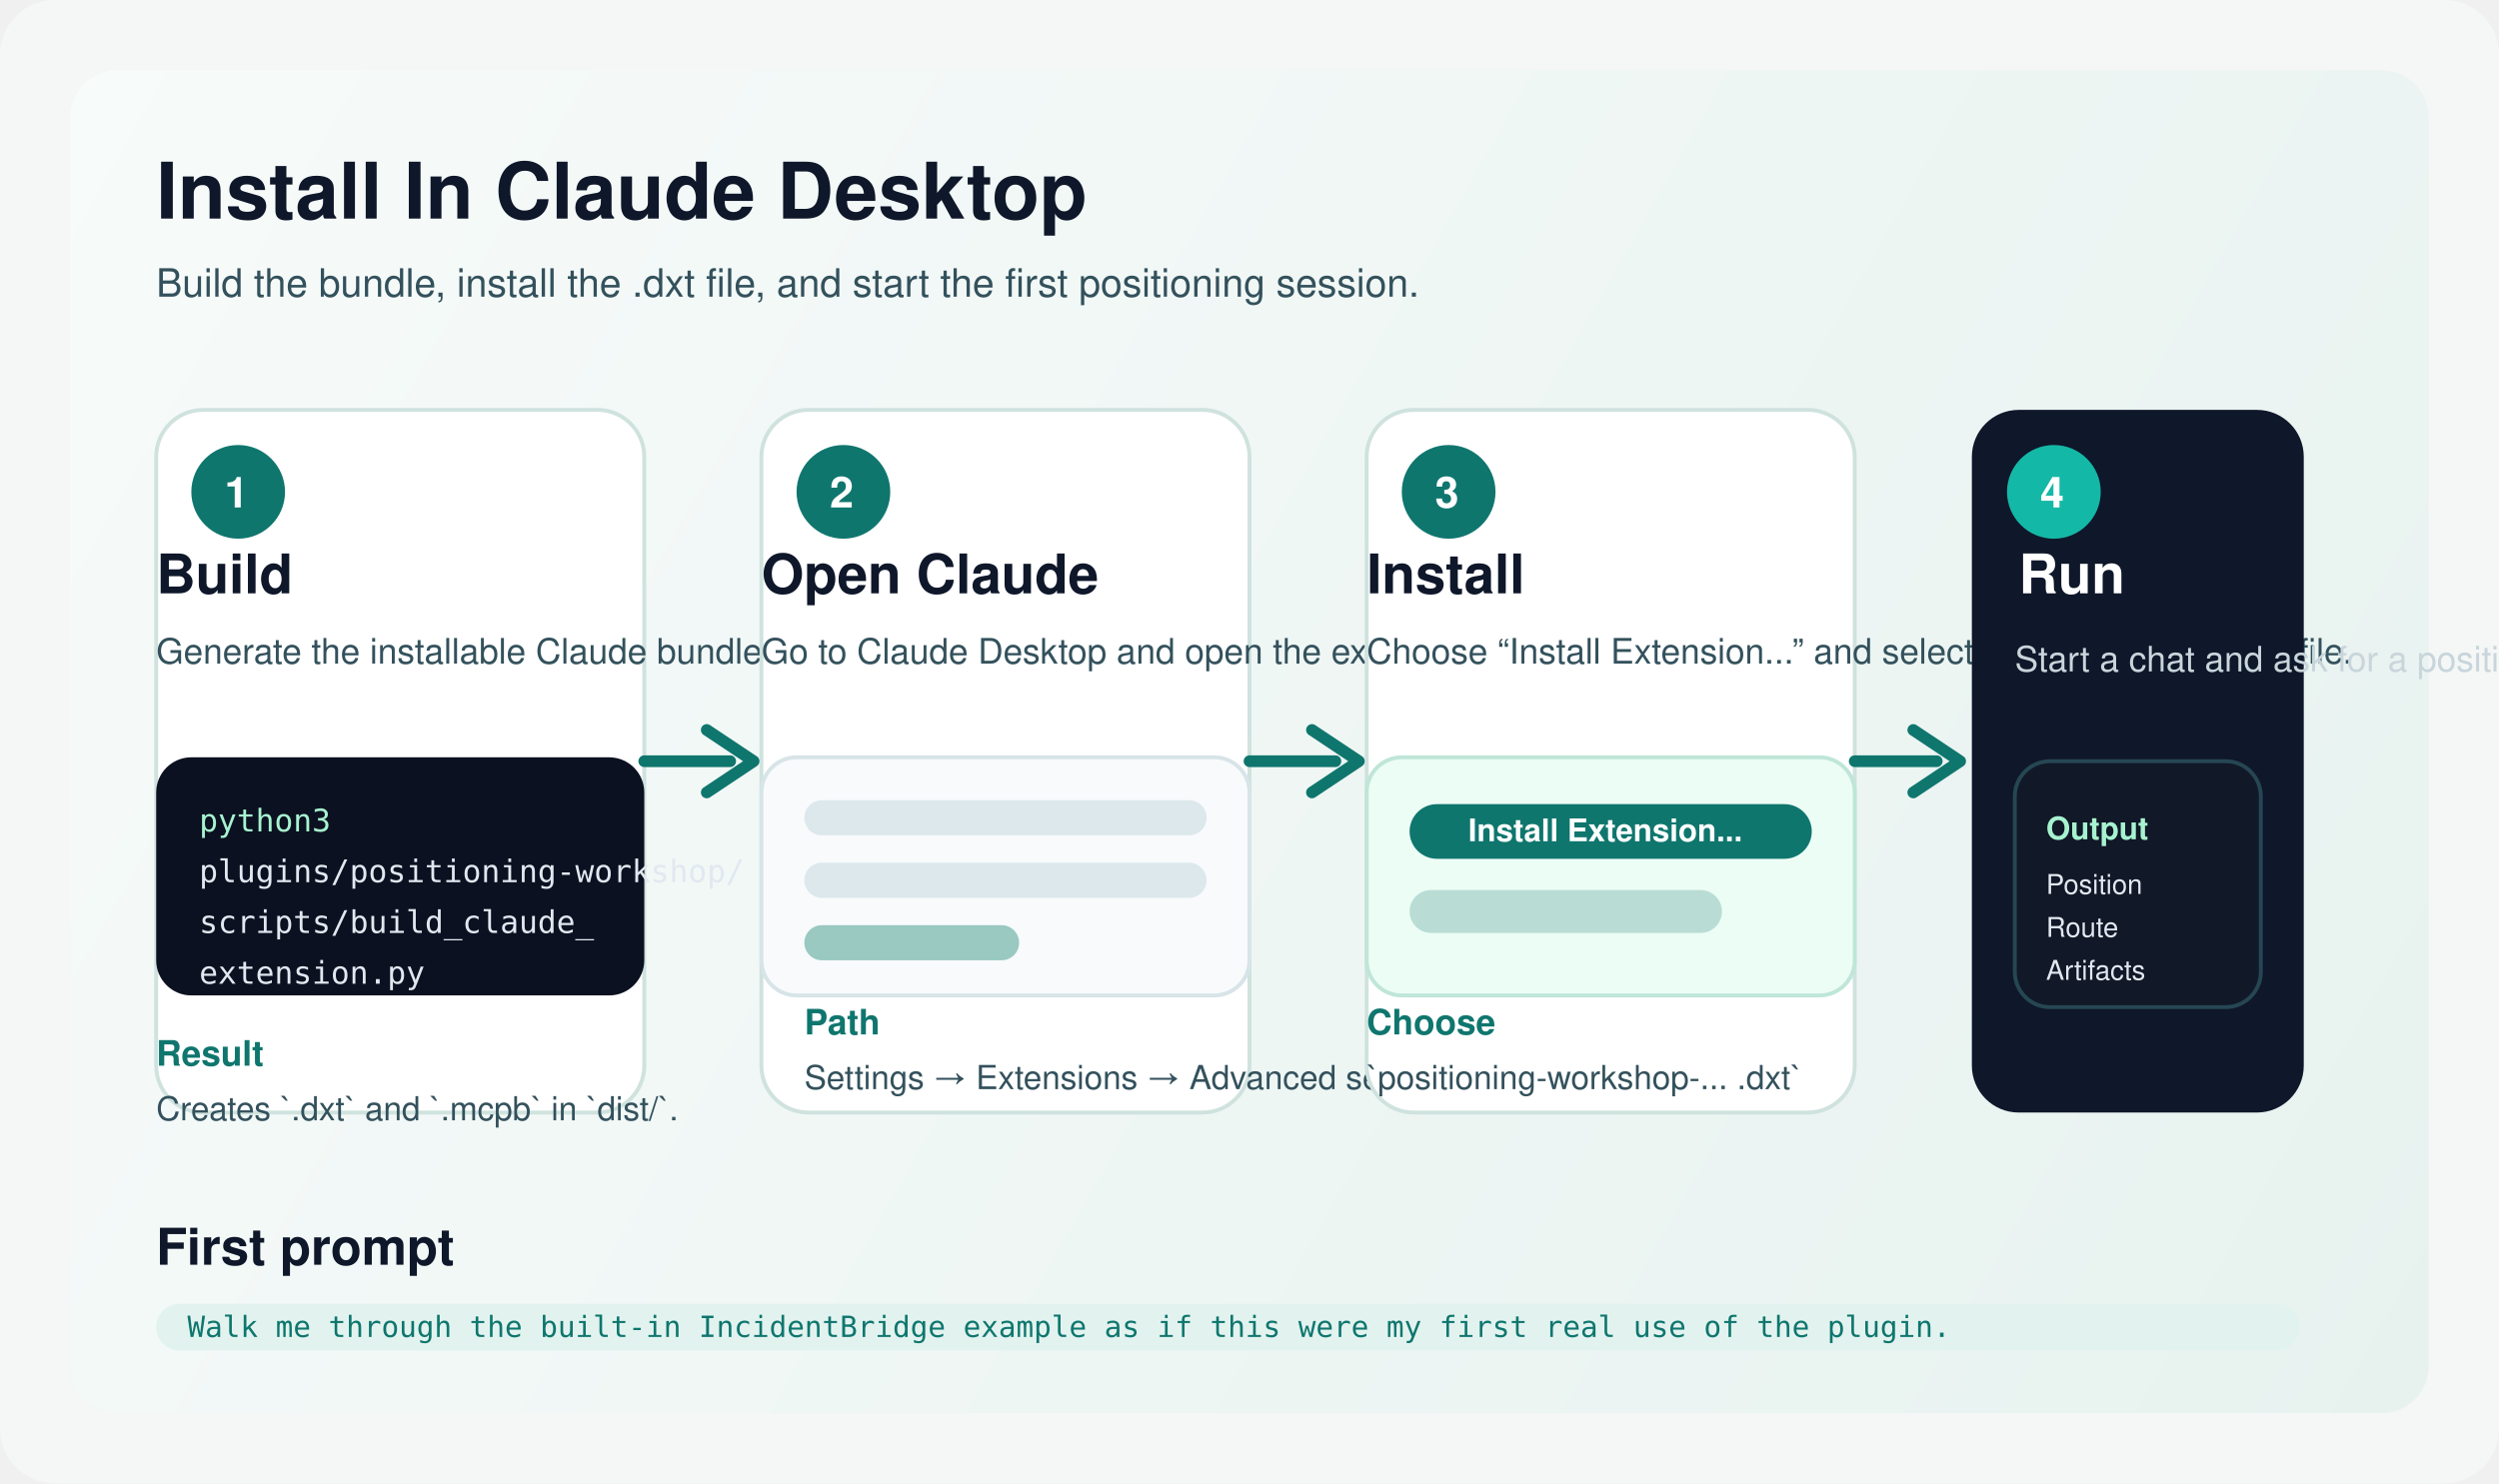
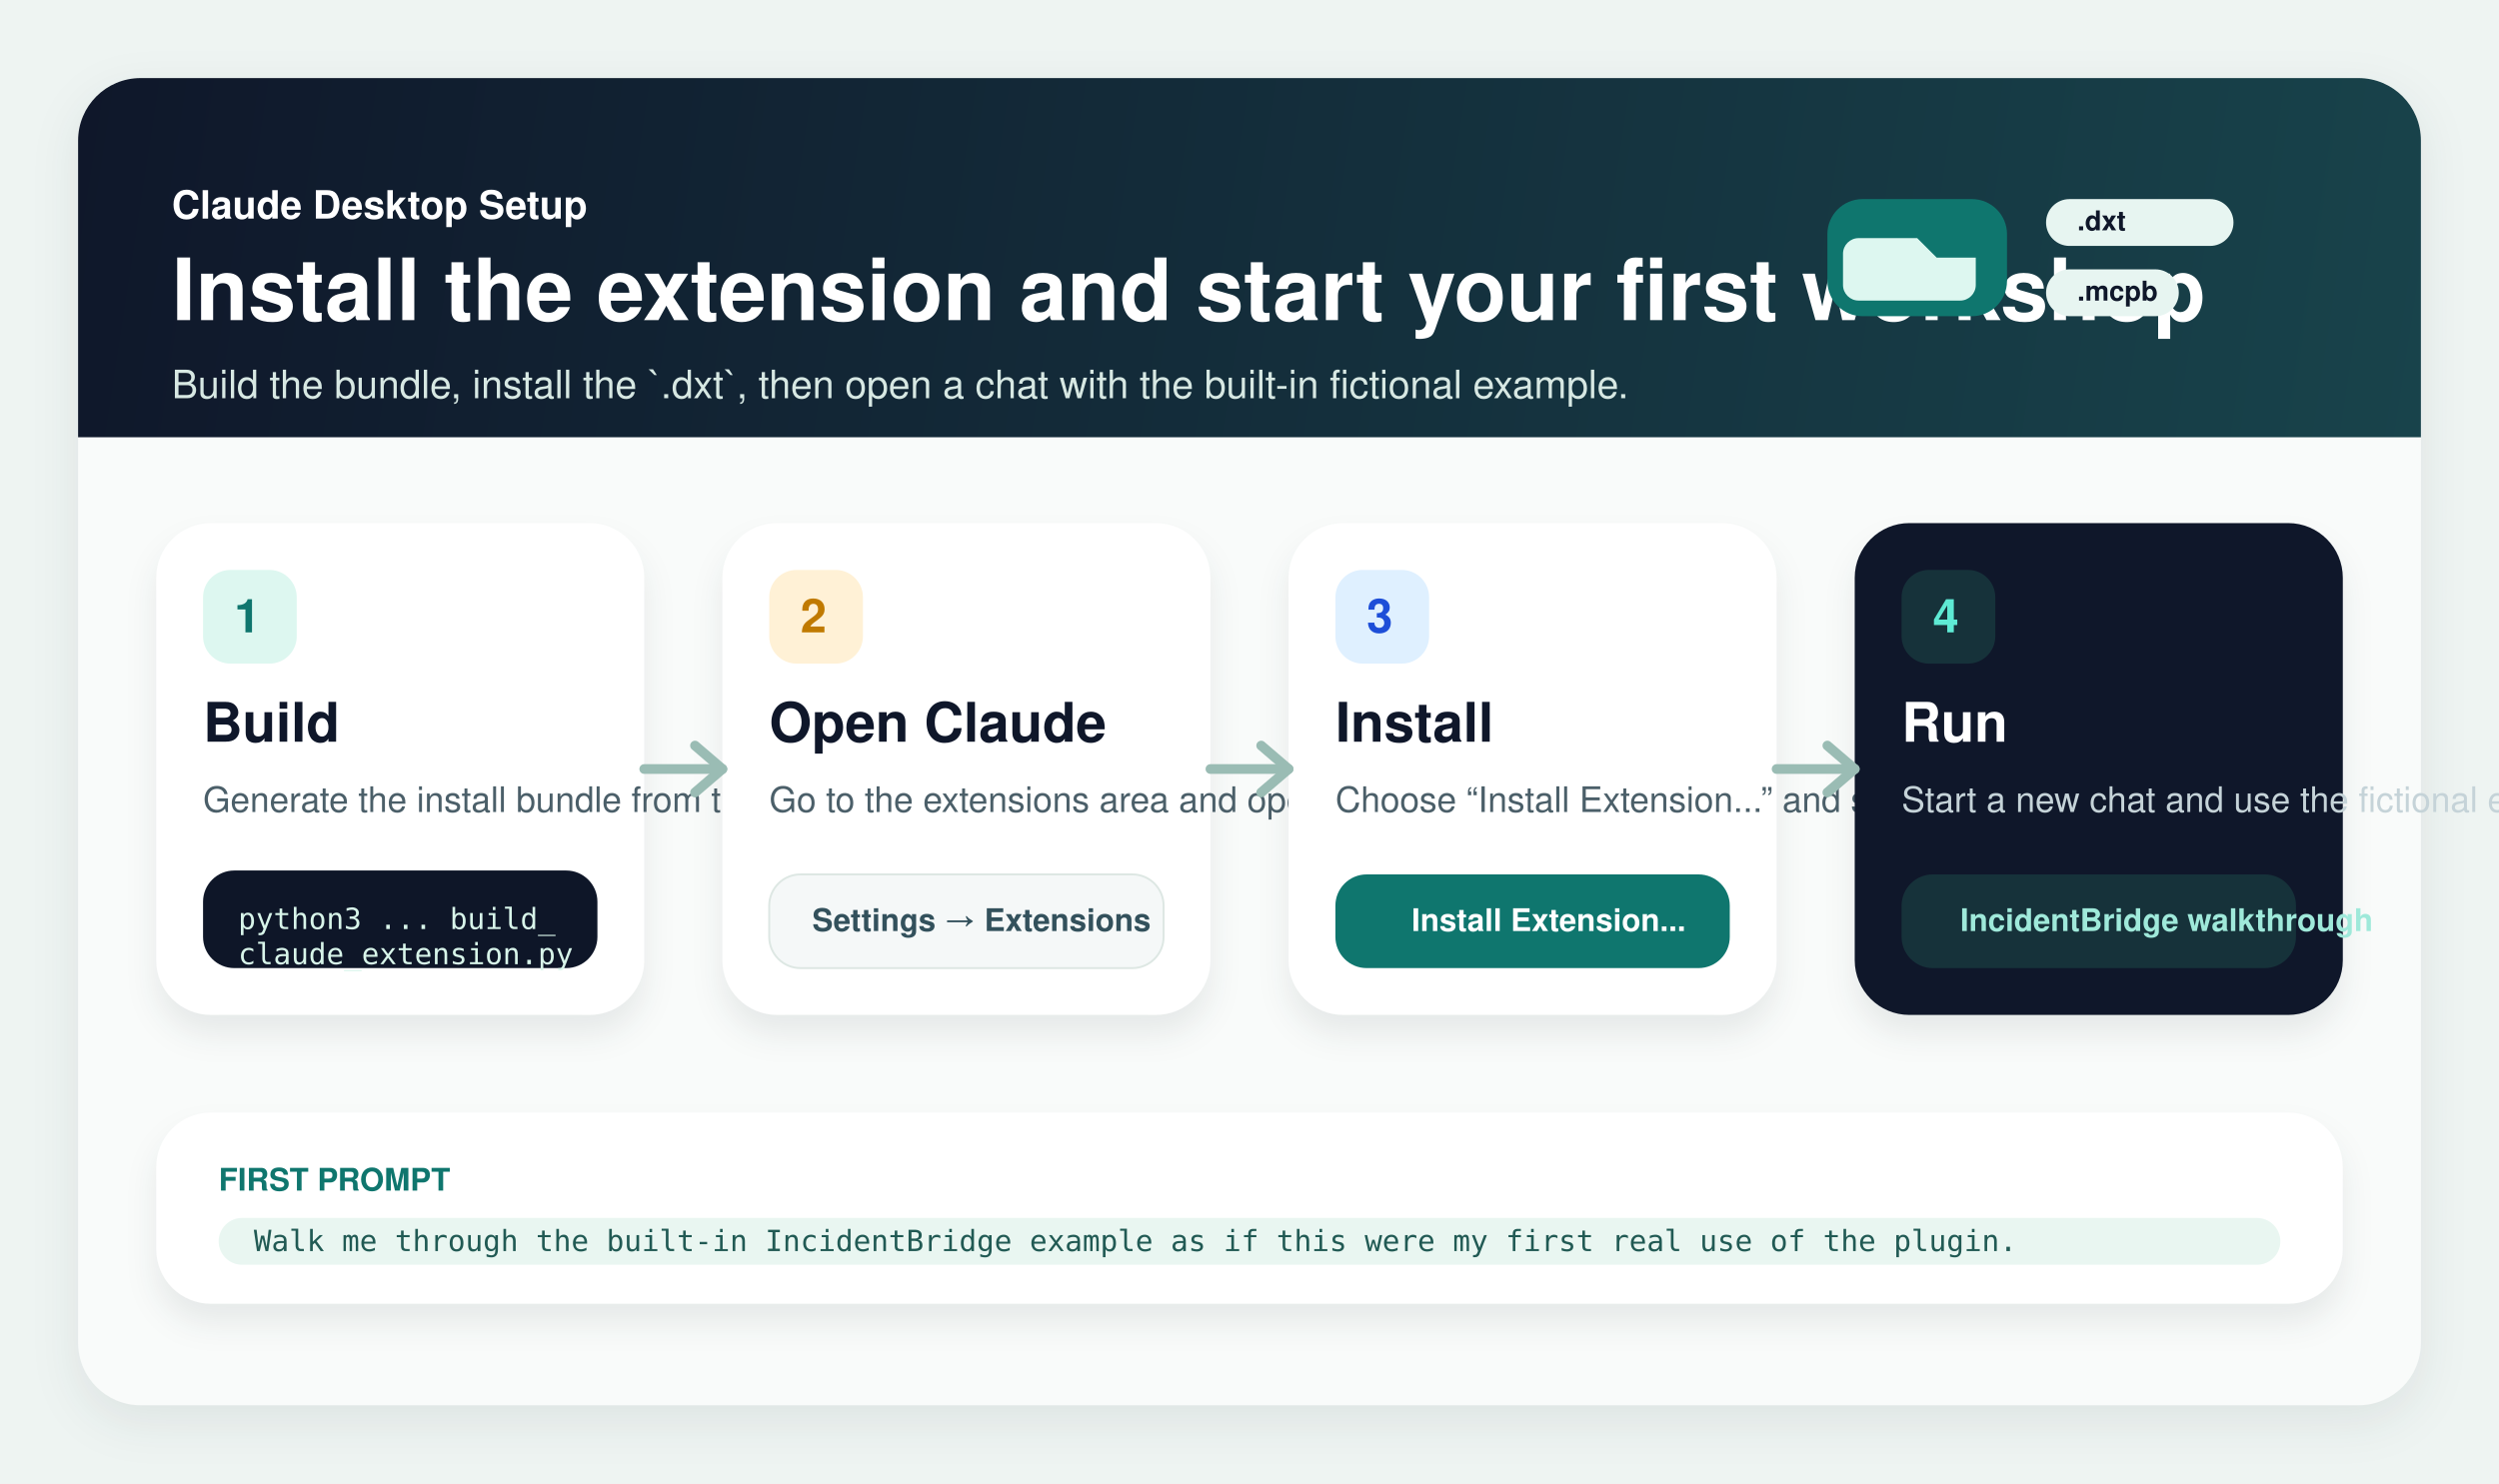
<svg xmlns="http://www.w3.org/2000/svg" width="1280" height="760" viewBox="0 0 1280 760" fill="none">
-   <rect width="1280" height="760" rx="28" fill="#F4F7F6" />
-   <rect x="36" y="36" width="1208" height="688" rx="24" fill="url(#bg)" />
-   <text x="80" y="112" fill="#0F172A" font-family="Helvetica, Arial, sans-serif" font-size="40" font-weight="700">Install In Claude Desktop</text>
-   <text x="80" y="152" fill="#33515C" font-family="Helvetica, Arial, sans-serif" font-size="20">Build the bundle, install the .dxt file, and start the first positioning session.</text>
-   <rect x="80" y="210" width="250" height="360" rx="24" fill="#FFFFFF" stroke="#CFE2DE" stroke-width="2" />
-   <circle cx="122" cy="252" r="24" fill="#0F766E" />
-   <text x="115" y="260" fill="#FFFFFF" font-family="Helvetica, Arial, sans-serif" font-size="22" font-weight="700">1</text>
-   <text x="80" y="304" fill="#0F172A" font-family="Helvetica, Arial, sans-serif" font-size="28" font-weight="700">Build</text>
-   <text x="80" y="340" fill="#33515C" font-family="Helvetica, Arial, sans-serif" font-size="18">Generate the installable Claude bundle from the repo root.</text>
-   <rect x="80" y="388" width="250" height="122" rx="18" fill="#0B1120" />
-   <text x="102" y="426" fill="#A7F3D0" font-family="Menlo, Monaco, monospace" font-size="16">python3</text>
-   <text x="102" y="452" fill="#E2E8F0" font-family="Menlo, Monaco, monospace" font-size="16">plugins/positioning-workshop/</text>
-   <text x="102" y="478" fill="#E2E8F0" font-family="Menlo, Monaco, monospace" font-size="16">scripts/build_claude_</text>
-   <text x="102" y="504" fill="#E2E8F0" font-family="Menlo, Monaco, monospace" font-size="16">extension.py</text>
-   <text x="80" y="546" fill="#0F766E" font-family="Helvetica, Arial, sans-serif" font-size="18" font-weight="700">Result</text>
-   <text x="80" y="574" fill="#33515C" font-family="Helvetica, Arial, sans-serif" font-size="17">Creates `.dxt` and `.mcpb` in `dist/`.</text>
-   <rect x="390" y="210" width="250" height="360" rx="24" fill="#FFFFFF" stroke="#CFE2DE" stroke-width="2" />
-   <circle cx="432" cy="252" r="24" fill="#0F766E" />
-   <text x="425" y="260" fill="#FFFFFF" font-family="Helvetica, Arial, sans-serif" font-size="22" font-weight="700">2</text>
-   <text x="390" y="304" fill="#0F172A" font-family="Helvetica, Arial, sans-serif" font-size="28" font-weight="700">Open Claude</text>
-   <text x="390" y="340" fill="#33515C" font-family="Helvetica, Arial, sans-serif" font-size="18">Go to Claude Desktop and open the extensions area.</text>
-   <rect x="390" y="388" width="250" height="122" rx="18" fill="#F8FAFC" stroke="#D7E4E8" stroke-width="2" />
-   <rect x="412" y="410" width="206" height="18" rx="9" fill="#DCE8EC" />
-   <rect x="412" y="442" width="206" height="18" rx="9" fill="#DCE8EC" />
-   <rect x="412" y="474" width="110" height="18" rx="9" fill="#99C9C1" />
-   <text x="412" y="530" fill="#0F766E" font-family="Helvetica, Arial, sans-serif" font-size="18" font-weight="700">Path</text>
-   <text x="412" y="558" fill="#33515C" font-family="Helvetica, Arial, sans-serif" font-size="17">Settings → Extensions → Advanced settings</text>
-   <rect x="700" y="210" width="250" height="360" rx="24" fill="#FFFFFF" stroke="#CFE2DE" stroke-width="2" />
-   <circle cx="742" cy="252" r="24" fill="#0F766E" />
-   <text x="735" y="260" fill="#FFFFFF" font-family="Helvetica, Arial, sans-serif" font-size="22" font-weight="700">3</text>
-   <text x="700" y="304" fill="#0F172A" font-family="Helvetica, Arial, sans-serif" font-size="28" font-weight="700">Install</text>
-   <text x="700" y="340" fill="#33515C" font-family="Helvetica, Arial, sans-serif" font-size="18">Choose “Install Extension...” and select the generated `.dxt` file.</text>
-   <rect x="700" y="388" width="250" height="122" rx="18" fill="#ECFDF5" stroke="#BFE6D8" stroke-width="2" />
-   <rect x="722" y="412" width="206" height="28" rx="14" fill="#0F766E" />
-   <text x="752" y="431" fill="#FFFFFF" font-family="Helvetica, Arial, sans-serif" font-size="16" font-weight="700">Install Extension...</text>
-   <rect x="722" y="456" width="160" height="22" rx="11" fill="#B9DDD5" />
-   <text x="700" y="530" fill="#0F766E" font-family="Helvetica, Arial, sans-serif" font-size="18" font-weight="700">Choose</text>
-   <text x="700" y="558" fill="#33515C" font-family="Helvetica, Arial, sans-serif" font-size="17">`positioning-workshop-... .dxt`</text>
-   <rect x="1010" y="210" width="170" height="360" rx="24" fill="#0F172A" />
-   <circle cx="1052" cy="252" r="24" fill="#14B8A6" />
-   <text x="1045" y="260" fill="#FFFFFF" font-family="Helvetica, Arial, sans-serif" font-size="22" font-weight="700">4</text>
-   <text x="1034" y="304" fill="#FFFFFF" font-family="Helvetica, Arial, sans-serif" font-size="28" font-weight="700">Run</text>
-   <text x="1032" y="344" fill="#C8D5DB" font-family="Helvetica, Arial, sans-serif" font-size="18">Start a chat and ask for a positioning workshop.</text>
-   <rect x="1032" y="390" width="126" height="126" rx="18" fill="#111827" stroke="#264653" stroke-width="2" />
-   <text x="1048" y="430" fill="#A7F3D0" font-family="Helvetica, Arial, sans-serif" font-size="16" font-weight="700">Output</text>
-   <text x="1048" y="458" fill="#E2E8F0" font-family="Helvetica, Arial, sans-serif" font-size="14">Position</text>
-   <text x="1048" y="480" fill="#E2E8F0" font-family="Helvetica, Arial, sans-serif" font-size="14">Route</text>
-   <text x="1048" y="502" fill="#E2E8F0" font-family="Helvetica, Arial, sans-serif" font-size="14">Artifacts</text>
-   <text x="80" y="648" fill="#0F172A" font-family="Helvetica, Arial, sans-serif" font-size="26" font-weight="700">First prompt</text>
-   <rect x="80" y="668" width="1098" height="24" rx="12" fill="#E2F3EF" />
-   <text x="96" y="685" fill="#0F766E" font-family="Menlo, Monaco, monospace" font-size="15">Walk me through the built-in IncidentBridge example as if this were my first real use of the plugin.</text>
-   <path d="M330 390H374" stroke="#0F766E" stroke-width="6" stroke-linecap="round" />
-   <path d="M640 390H684" stroke="#0F766E" stroke-width="6" stroke-linecap="round" />
-   <path d="M950 390H992" stroke="#0F766E" stroke-width="6" stroke-linecap="round" />
-   <path d="M362 374L386 390L362 406" fill="none" stroke="#0F766E" stroke-width="6" stroke-linecap="round" stroke-linejoin="round" />
-   <path d="M672 374L696 390L672 406" fill="none" stroke="#0F766E" stroke-width="6" stroke-linecap="round" stroke-linejoin="round" />
-   <path d="M980 374L1004 390L980 406" fill="none" stroke="#0F766E" stroke-width="6" stroke-linecap="round" stroke-linejoin="round" />
+   <rect width="1280" height="760" fill="#EEF4F2" />
+   <g opacity="0.45">
+     <circle cx="96" cy="96" r="2" fill="#B7D3CB" />
+     <circle cx="144" cy="96" r="2" fill="#B7D3CB" />
+     <circle cx="192" cy="96" r="2" fill="#B7D3CB" />
+     <circle cx="96" cy="144" r="2" fill="#B7D3CB" />
+     <circle cx="144" cy="144" r="2" fill="#B7D3CB" />
+     <circle cx="192" cy="144" r="2" fill="#B7D3CB" />
+     <circle cx="1088" cy="616" r="2" fill="#B7D3CB" />
+     <circle cx="1136" cy="616" r="2" fill="#B7D3CB" />
+     <circle cx="1184" cy="616" r="2" fill="#B7D3CB" />
+     <circle cx="1088" cy="664" r="2" fill="#B7D3CB" />
+     <circle cx="1136" cy="664" r="2" fill="#B7D3CB" />
+     <circle cx="1184" cy="664" r="2" fill="#B7D3CB" />
+   </g>
+   <g filter="url(#shadowLg)">
+     <rect x="40" y="40" width="1200" height="680" rx="32" fill="#F9FBFA" />
+   </g>
+   <path d="M40 72C40 54.327 54.327 40 72 40H1208C1225.67 40 1240 54.327 1240 72V224H40V72Z" fill="url(#header)" />
+   <text x="88" y="112" fill="#FFFFFF" font-family="Avenir Next, Segoe UI, Helvetica, Arial, sans-serif" font-size="20" font-weight="700">Claude Desktop Setup</text>
+   <text x="88" y="164" fill="#FFFFFF" font-family="Avenir Next, Segoe UI, Helvetica, Arial, sans-serif" font-size="44" font-weight="700">Install the extension and start your first workshop</text>
+   <text x="88" y="204" fill="#D7E8E3" font-family="Avenir Next, Segoe UI, Helvetica, Arial, sans-serif" font-size="20">Build the bundle, install the `.dxt`, then open a chat with the built-in fictional example.</text>
+   <g filter="url(#shadowMd)">
+     <rect x="912" y="78" width="256" height="108" rx="22" fill="#F8FFFD" />
+   </g>
+   <rect x="936" y="102" width="92" height="60" rx="18" fill="#0F766E" />
+   <path d="M952 122H982L992 132H1012V146C1012 150.418 1008.42 154 1004 154H952C947.582 154 944 150.418 944 146V130C944 125.582 947.582 122 952 122Z" fill="#DDF7F0" />
+   <rect x="1048" y="102" width="96" height="24" rx="12" fill="#E7F5F1" />
+   <rect x="1048" y="138" width="68" height="24" rx="12" fill="#E7F5F1" />
+   <text x="1064" y="118" fill="#0F172A" font-family="Avenir Next, Segoe UI, Helvetica, Arial, sans-serif" font-size="14" font-weight="700">.dxt</text>
+   <text x="1064" y="154" fill="#0F172A" font-family="Avenir Next, Segoe UI, Helvetica, Arial, sans-serif" font-size="14" font-weight="700">.mcpb</text>
+   <g filter="url(#shadowMd)">
+     <rect x="80" y="268" width="250" height="252" rx="28" fill="#FFFFFF" />
+   </g>
+   <rect x="104" y="292" width="48" height="48" rx="14" fill="#DDF7F0" />
+   <text x="120" y="324" fill="#0F766E" font-family="Avenir Next, Segoe UI, Helvetica, Arial, sans-serif" font-size="24" font-weight="700">1</text>
+   <text x="104" y="380" fill="#0F172A" font-family="Avenir Next, Segoe UI, Helvetica, Arial, sans-serif" font-size="28" font-weight="700">Build</text>
+   <text x="104" y="416" fill="#4B5F69" font-family="Avenir Next, Segoe UI, Helvetica, Arial, sans-serif" font-size="18">Generate the install bundle from the repo root.</text>
+   <rect x="104" y="446" width="202" height="50" rx="16" fill="#0E1628" />
+   <text x="122" y="476" fill="#D8F5EA" font-family="Menlo, Monaco, monospace" font-size="15">python3 ... build_</text>
+   <text x="122" y="494" fill="#D8F5EA" font-family="Menlo, Monaco, monospace" font-size="15">claude_extension.py</text>
+   <g filter="url(#shadowMd)">
+     <rect x="370" y="268" width="250" height="252" rx="28" fill="#FFFFFF" />
+   </g>
+   <rect x="394" y="292" width="48" height="48" rx="14" fill="#FFF1D6" />
+   <text x="410" y="324" fill="#C07A00" font-family="Avenir Next, Segoe UI, Helvetica, Arial, sans-serif" font-size="24" font-weight="700">2</text>
+   <text x="394" y="380" fill="#0F172A" font-family="Avenir Next, Segoe UI, Helvetica, Arial, sans-serif" font-size="28" font-weight="700">Open Claude</text>
+   <text x="394" y="416" fill="#4B5F69" font-family="Avenir Next, Segoe UI, Helvetica, Arial, sans-serif" font-size="18">Go to the extensions area and open advanced settings.</text>
+   <rect x="394" y="448" width="202" height="48" rx="16" fill="#F5F8F8" stroke="#DDE7E3" />
+   <text x="416" y="477" fill="#33515C" font-family="Avenir Next, Segoe UI, Helvetica, Arial, sans-serif" font-size="16" font-weight="700">Settings → Extensions</text>
+   <g filter="url(#shadowMd)">
+     <rect x="660" y="268" width="250" height="252" rx="28" fill="#FFFFFF" />
+   </g>
+   <rect x="684" y="292" width="48" height="48" rx="14" fill="#DFF0FF" />
+   <text x="700" y="324" fill="#1D4ED8" font-family="Avenir Next, Segoe UI, Helvetica, Arial, sans-serif" font-size="24" font-weight="700">3</text>
+   <text x="684" y="380" fill="#0F172A" font-family="Avenir Next, Segoe UI, Helvetica, Arial, sans-serif" font-size="28" font-weight="700">Install</text>
+   <text x="684" y="416" fill="#4B5F69" font-family="Avenir Next, Segoe UI, Helvetica, Arial, sans-serif" font-size="18">Choose “Install Extension...” and select the generated `.dxt` file.</text>
+   <rect x="684" y="448" width="202" height="48" rx="16" fill="#0F766E" />
+   <text x="723" y="477" fill="#FFFFFF" font-family="Avenir Next, Segoe UI, Helvetica, Arial, sans-serif" font-size="16" font-weight="700">Install Extension...</text>
+   <g filter="url(#shadowMd)">
+     <rect x="950" y="268" width="250" height="252" rx="28" fill="#0F172A" />
+   </g>
+   <rect x="974" y="292" width="48" height="48" rx="14" fill="#16323A" />
+   <text x="990" y="324" fill="#5EEAD4" font-family="Avenir Next, Segoe UI, Helvetica, Arial, sans-serif" font-size="24" font-weight="700">4</text>
+   <text x="974" y="380" fill="#FFFFFF" font-family="Avenir Next, Segoe UI, Helvetica, Arial, sans-serif" font-size="28" font-weight="700">Run</text>
+   <text x="974" y="416" fill="#C5D3D8" font-family="Avenir Next, Segoe UI, Helvetica, Arial, sans-serif" font-size="18">Start a new chat and use the fictional example for your first run.</text>
+   <rect x="974" y="448" width="202" height="48" rx="16" fill="#16323A" />
+   <text x="1004" y="477" fill="#9FE9DA" font-family="Avenir Next, Segoe UI, Helvetica, Arial, sans-serif" font-size="16" font-weight="700">IncidentBridge walkthrough</text>
+   <path d="M330 394H370" stroke="#9ABCB4" stroke-width="5" stroke-linecap="round" />
+   <path d="M620 394H660" stroke="#9ABCB4" stroke-width="5" stroke-linecap="round" />
+   <path d="M910 394H950" stroke="#9ABCB4" stroke-width="5" stroke-linecap="round" />
+   <path d="M356 382L370 394L356 406" fill="none" stroke="#9ABCB4" stroke-width="5" stroke-linecap="round" stroke-linejoin="round" />
+   <path d="M646 382L660 394L646 406" fill="none" stroke="#9ABCB4" stroke-width="5" stroke-linecap="round" stroke-linejoin="round" />
+   <path d="M936 382L950 394L936 406" fill="none" stroke="#9ABCB4" stroke-width="5" stroke-linecap="round" stroke-linejoin="round" />
+   <g filter="url(#shadowMd)">
+     <rect x="80" y="570" width="1120" height="98" rx="28" fill="#FFFFFF" />
+   </g>
+   <text x="112" y="610" fill="#0F766E" font-family="Avenir Next, Segoe UI, Helvetica, Arial, sans-serif" font-size="16" font-weight="700">FIRST PROMPT</text>
+   <rect x="112" y="624" width="1056" height="24" rx="12" fill="#E9F6F1" />
+   <text x="130" y="641" fill="#215A54" font-family="Menlo, Monaco, monospace" font-size="15">Walk me through the built-in IncidentBridge example as if this were my first real use of the plugin.</text>
  <defs>
-     <linearGradient id="bg" x1="36" y1="36" x2="1244" y2="724" gradientUnits="userSpaceOnUse">
-       <stop stop-color="#F7FBFA" />
-       <stop offset="1" stop-color="#E7F2EF" />
+     <linearGradient id="header" x1="40" y1="40" x2="1240" y2="224" gradientUnits="userSpaceOnUse">
+       <stop stop-color="#0F172A" />
+       <stop offset="1" stop-color="#18434B" />
    </linearGradient>
+     <filter id="shadowLg" x="16" y="24" width="1248" height="728" filterUnits="userSpaceOnUse" color-interpolation-filters="sRGB">
+       <feFlood flood-opacity="0" result="BackgroundImageFix" />
+       <feColorMatrix in="SourceAlpha" type="matrix" values="0 0 0 0 0 0 0 0 0 0 0 0 0 0 0 0 0 0 127 0" result="hardAlpha" />
+       <feOffset dy="8" />
+       <feGaussianBlur stdDeviation="12" />
+       <feColorMatrix type="matrix" values="0 0 0 0 0.075 0 0 0 0 0.141 0 0 0 0 0.161 0 0 0 0.08 0" />
+       <feBlend mode="normal" in2="BackgroundImageFix" result="effect1_dropShadow_1_1" />
+       <feBlend mode="normal" in="SourceGraphic" in2="effect1_dropShadow_1_1" result="shape" />
+     </filter>
+     <filter id="shadowMd" x="64" y="256" width="1152" height="436" filterUnits="userSpaceOnUse" color-interpolation-filters="sRGB">
+       <feFlood flood-opacity="0" result="BackgroundImageFix" />
+       <feColorMatrix in="SourceAlpha" type="matrix" values="0 0 0 0 0 0 0 0 0 0 0 0 0 0 0 0 0 0 127 0" result="hardAlpha" />
+       <feOffset dy="10" />
+       <feGaussianBlur stdDeviation="8" />
+       <feColorMatrix type="matrix" values="0 0 0 0 0.075 0 0 0 0 0.141 0 0 0 0 0.161 0 0 0 0.08 0" />
+       <feBlend mode="normal" in2="BackgroundImageFix" result="effect1_dropShadow_1_2" />
+       <feBlend mode="normal" in="SourceGraphic" in2="effect1_dropShadow_1_2" result="shape" />
+     </filter>
  </defs>
</svg>
